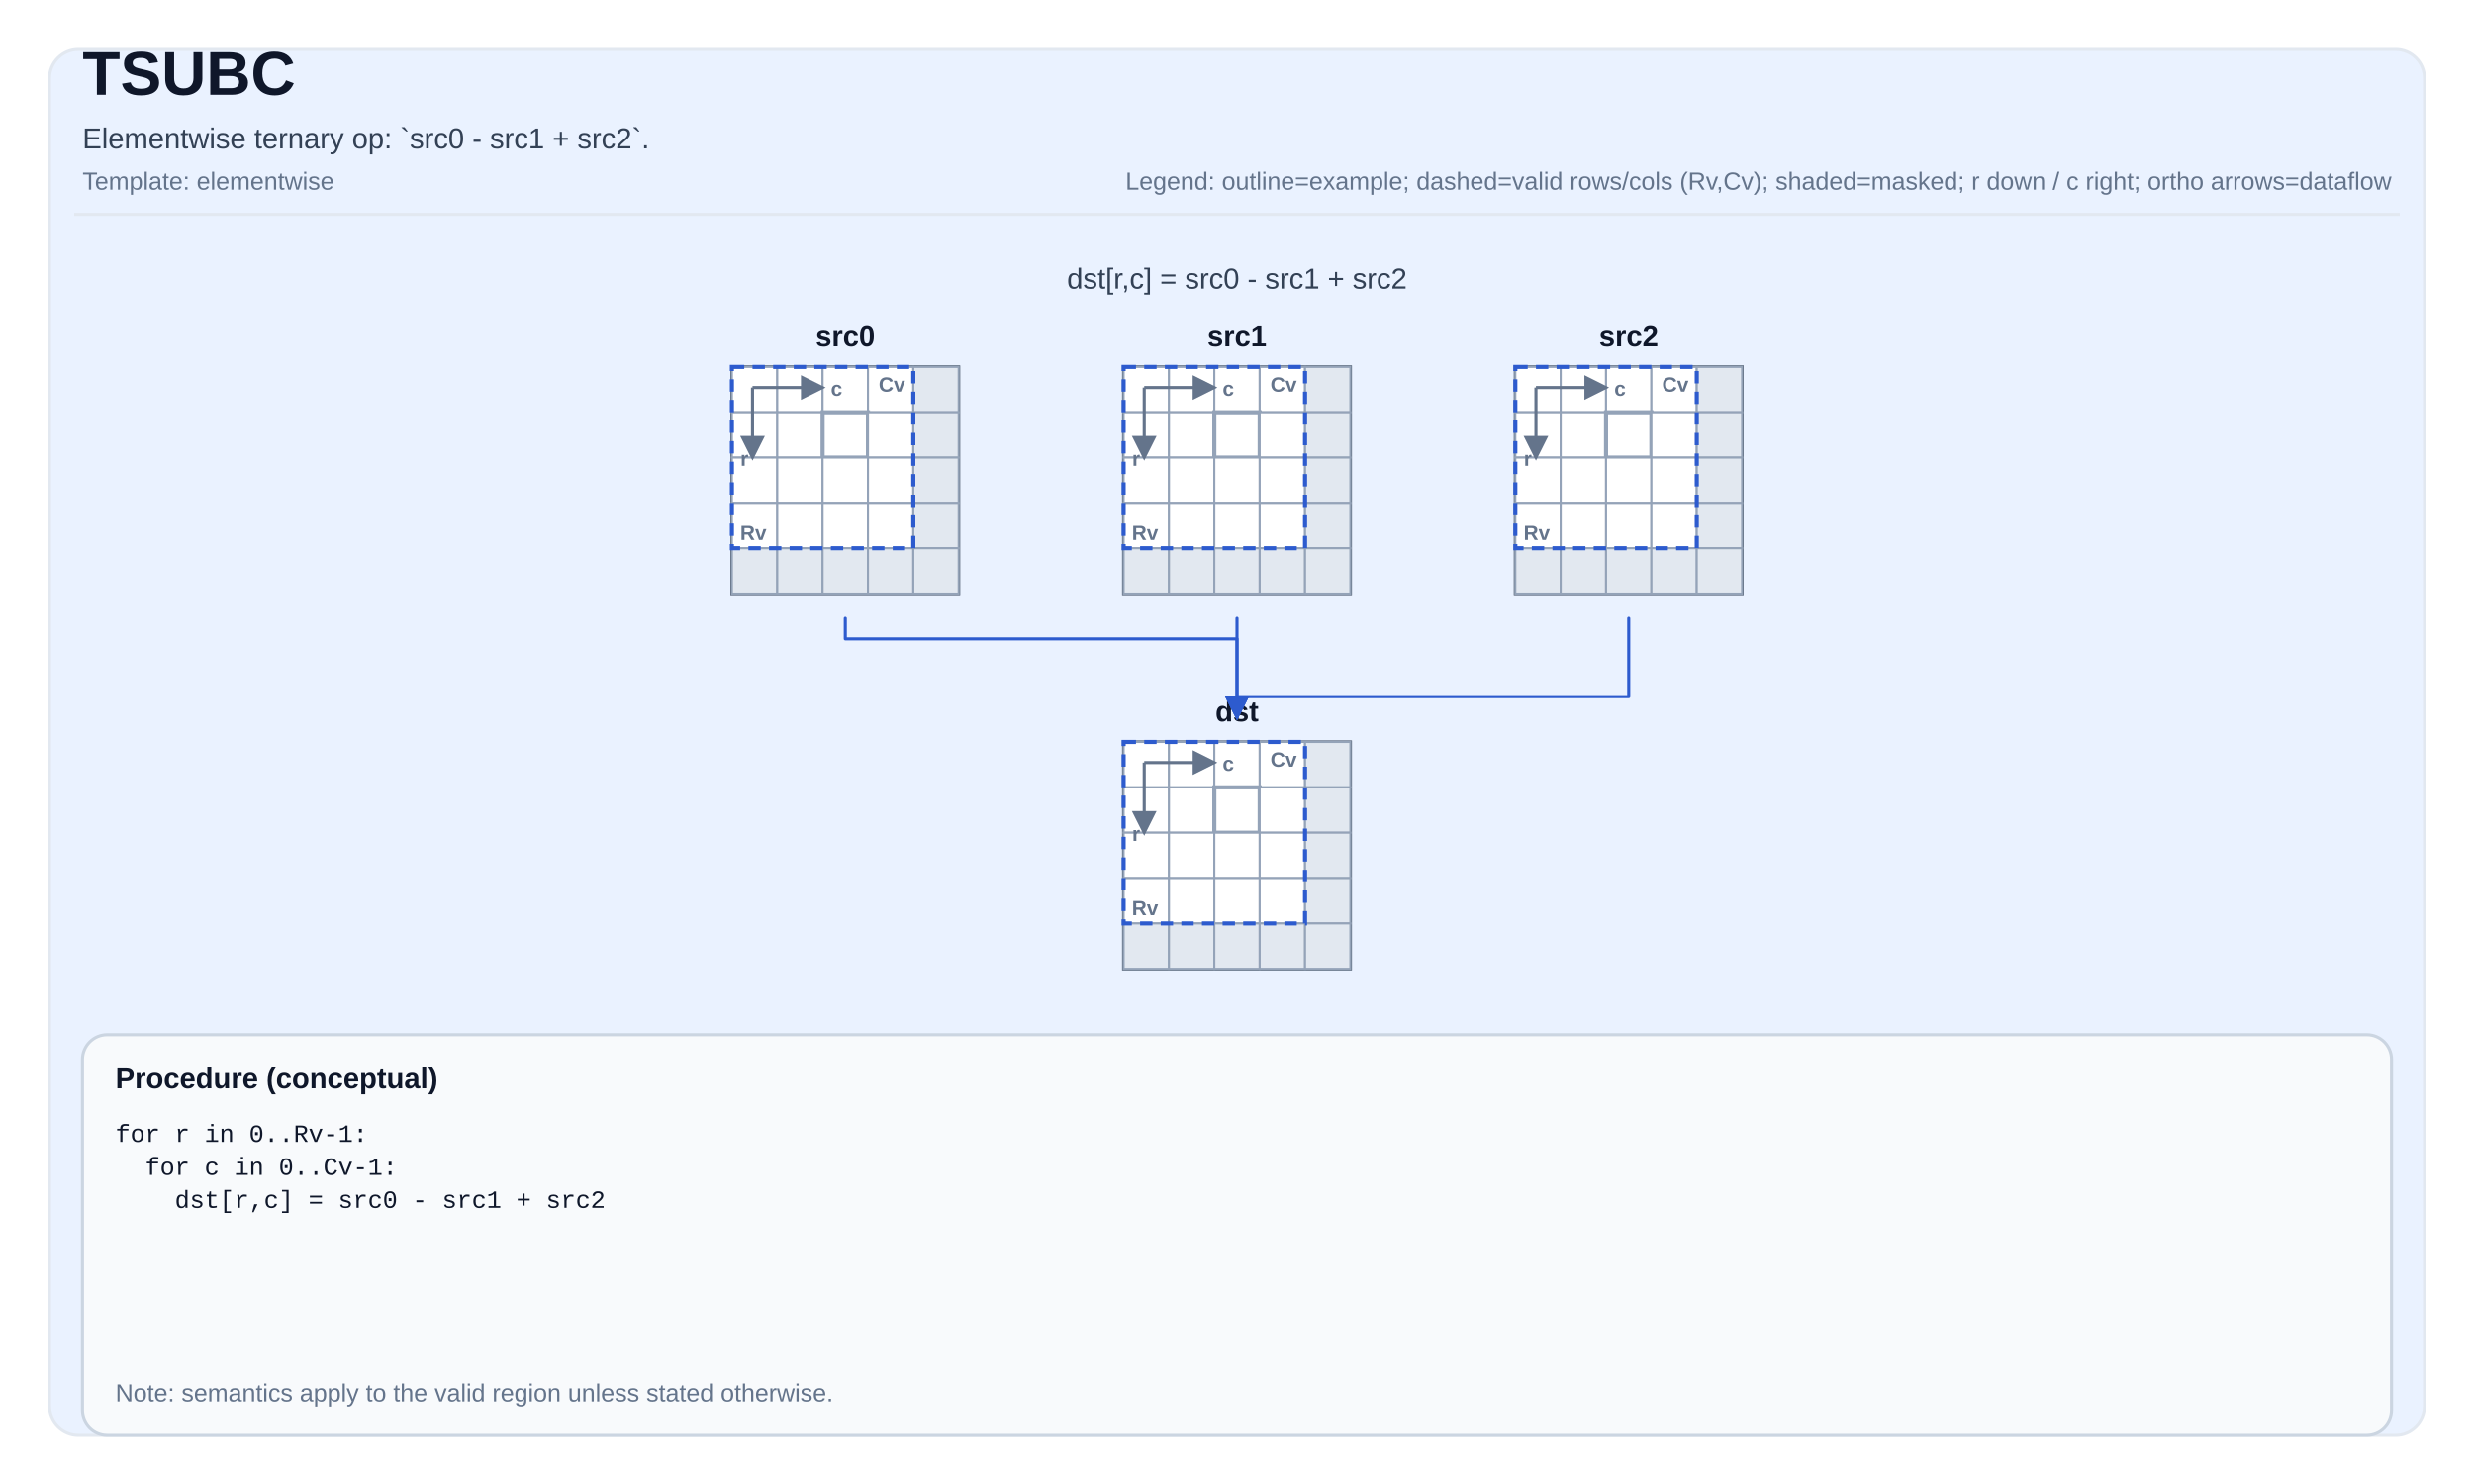
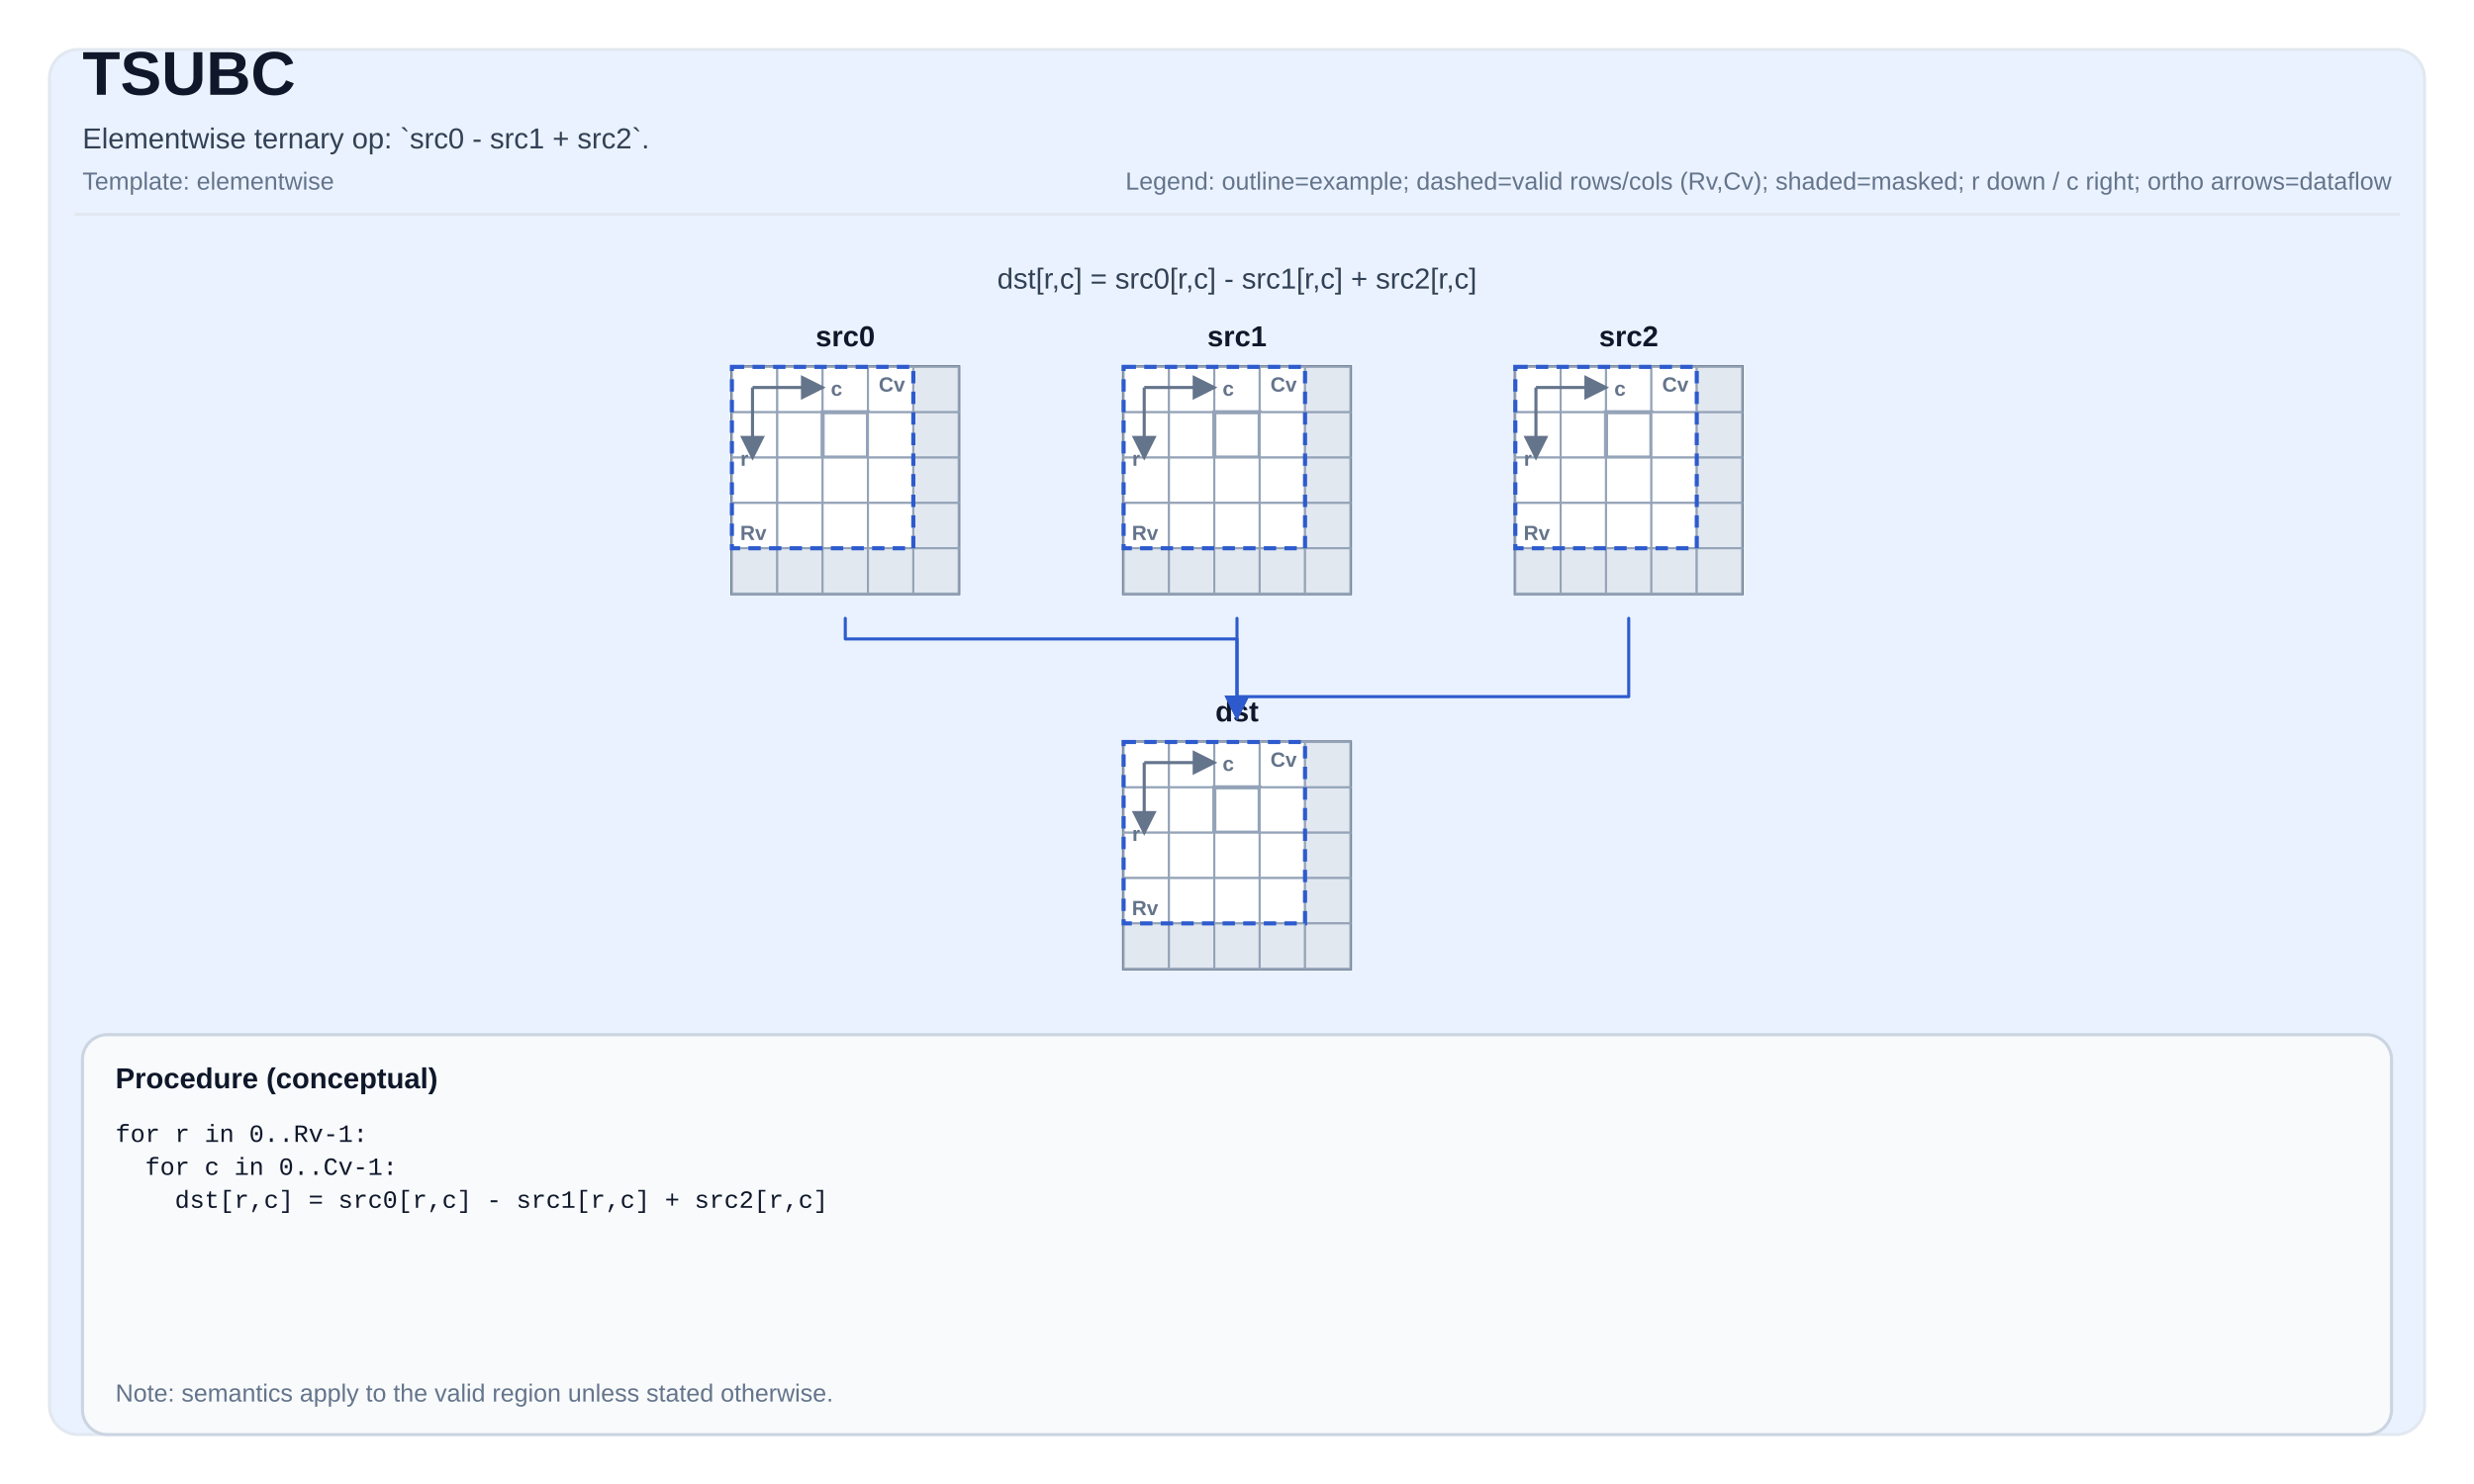
<svg xmlns="http://www.w3.org/2000/svg" width="1200" height="720" viewBox="0 0 1200 720" role="img" aria-label="TSUBC tile operation diagram">
  <defs>
    <marker id="arrow" markerWidth="8" markerHeight="8" refX="7" refY="4" orient="auto">
      <path d="M0,0 L0,8 L8,4 z" fill="#2D5BCE" />
    </marker>
    <marker id="axisArrow" markerWidth="8" markerHeight="8" refX="7" refY="4" orient="auto">
      <path d="M0,0 L0,8 L8,4 z" fill="#64748b" />
    </marker>
  </defs>
  <style>
svg { font-family: Arial, Helvetica, sans-serif; }
.title { font-size: 30px; font-weight: 700; fill: #0f172a; }
.subtitle { font-size: 14px; fill: #334155; }
.meta { font-size: 12px; fill: #64748b; }
.frame { fill: white; }
.panel { fill: #EAF2FF; stroke: #e2e8f0; stroke-width: 1.5; rx: 14; }
.tileLabel { font-size: 14px; font-weight: 700; fill: #0f172a; }
.tileBorder { fill: none; stroke: #475569; stroke-width: 1.5; }
.cell { fill: #ffffff; stroke: #94a3b8; stroke-width: 1; }
.cellMasked { fill: #e2e8f0; }
.cellHL { stroke-width: 2; }
.cellText { font-family: ui-monospace, SFMono-Regular, Menlo, Monaco, Consolas, 'Liberation Mono', 'Courier New', monospace; font-size: 10px; fill: #0f172a; }
.arrow { stroke-width: 1.5; fill: none; stroke-linejoin: round; stroke-linecap: round; }
.axisLine { stroke: #64748b; stroke-width: 1.5; fill: none; }
.axisText { font-size: 10px; fill: #64748b; font-weight: 700; }
.opCircle { fill: #ffffff; stroke-width: 2; }
.opRect { fill: #ffffff; stroke-width: 2; }
.opText { font-size: 10px; font-weight: 800; fill: #0f172a; }
.procBox { fill: #f8fafc; stroke: #cbd5e1; stroke-width: 1.5; rx: 12; }
.procTitle { font-size: 14px; font-weight: 700; fill: #0f172a; }
.procText { font-family: ui-monospace, SFMono-Regular, Menlo, Monaco, Consolas, 'Liberation Mono', 'Courier New', monospace; font-size: 12px; fill: #0f172a; }
.smallLabel { font-size: 12px; fill: #334155; }
.scalarBox { fill: #ffffff; stroke: #cbd5e1; stroke-width: 1.5; }
.scalarValue { font-size: 16px; font-weight: 700; }
.validBox { fill: none; stroke-width: 2; stroke-dasharray: 6 4; }
</style>
  <rect x="0" y="0" width="1200" height="720" class="frame" />
  <rect x="24" y="24" width="1152" height="672" class="panel" />
  <text x="40" y="46" class="title">TSUBC</text>
  <text x="40" y="72" class="subtitle">Elementwise ternary op: `src0 - src1 + src2`.</text>
  <text x="40" y="92" class="meta">Template: elementwise</text>
  <text x="1160" y="92" class="meta" text-anchor="end">Legend: outline=example; dashed=valid rows/cols (Rv,Cv); shaded=masked; r down / c right; ortho arrows=dataflow</text>
  <line x1="36" y1="104" x2="1164" y2="104" stroke="#e2e8f0" stroke-width="1.5" />
-   <text x="600" y="140" class="subtitle" text-anchor="middle" fill="#2D5BCE">dst[r,c] = src0 - src1 + src2</text>
+   <text x="600" y="140" class="subtitle" text-anchor="middle" fill="#2D5BCE">dst[r,c] = src0[r,c] - src1[r,c] + src2[r,c]</text>
  <text x="410" y="168" class="tileLabel" text-anchor="middle">src0</text>
  <rect x="355" y="178" width="110" height="110" class="tileBorder" />
  <rect x="355" y="178" width="22" height="22" class="cell" />
  <rect x="377" y="178" width="22" height="22" class="cell" />
  <rect x="399" y="178" width="22" height="22" class="cell" />
  <rect x="421" y="178" width="22" height="22" class="cell" />
  <rect x="443" y="178" width="22" height="22" class="cell cellMasked" />
  <rect x="355" y="200" width="22" height="22" class="cell" />
  <rect x="377" y="200" width="22" height="22" class="cell" />
  <rect x="399" y="200" width="22" height="22" class="cell cellHL" stroke="#2D5BCE" />
  <rect x="421" y="200" width="22" height="22" class="cell" />
  <rect x="443" y="200" width="22" height="22" class="cell cellMasked" />
  <rect x="355" y="222" width="22" height="22" class="cell" />
  <rect x="377" y="222" width="22" height="22" class="cell" />
  <rect x="399" y="222" width="22" height="22" class="cell" />
  <rect x="421" y="222" width="22" height="22" class="cell" />
  <rect x="443" y="222" width="22" height="22" class="cell cellMasked" />
  <rect x="355" y="244" width="22" height="22" class="cell" />
  <rect x="377" y="244" width="22" height="22" class="cell" />
  <rect x="399" y="244" width="22" height="22" class="cell" />
  <rect x="421" y="244" width="22" height="22" class="cell" />
  <rect x="443" y="244" width="22" height="22" class="cell cellMasked" />
  <rect x="355" y="266" width="22" height="22" class="cell cellMasked" />
  <rect x="377" y="266" width="22" height="22" class="cell cellMasked" />
  <rect x="399" y="266" width="22" height="22" class="cell cellMasked" />
  <rect x="421" y="266" width="22" height="22" class="cell cellMasked" />
  <rect x="443" y="266" width="22" height="22" class="cell cellMasked" />
  <rect x="355" y="178" width="88" height="88" class="validBox" stroke="#2D5BCE" />
  <text x="359" y="262" class="axisText">Rv</text>
  <text x="439" y="190" class="axisText" text-anchor="end">Cv</text>
  <path d="M 365 188 L 399 188" class="axisLine" marker-end="url(#axisArrow)" />
  <path d="M 365 188 L 365 222" class="axisLine" marker-end="url(#axisArrow)" />
  <text x="403" y="192" class="axisText">c</text>
  <text x="363" y="226" class="axisText" text-anchor="end">r</text>
  <text x="600" y="168" class="tileLabel" text-anchor="middle">src1</text>
  <rect x="545" y="178" width="110" height="110" class="tileBorder" />
  <rect x="545" y="178" width="22" height="22" class="cell" />
  <rect x="567" y="178" width="22" height="22" class="cell" />
  <rect x="589" y="178" width="22" height="22" class="cell" />
  <rect x="611" y="178" width="22" height="22" class="cell" />
  <rect x="633" y="178" width="22" height="22" class="cell cellMasked" />
  <rect x="545" y="200" width="22" height="22" class="cell" />
  <rect x="567" y="200" width="22" height="22" class="cell" />
  <rect x="589" y="200" width="22" height="22" class="cell cellHL" stroke="#2D5BCE" />
  <rect x="611" y="200" width="22" height="22" class="cell" />
  <rect x="633" y="200" width="22" height="22" class="cell cellMasked" />
  <rect x="545" y="222" width="22" height="22" class="cell" />
  <rect x="567" y="222" width="22" height="22" class="cell" />
  <rect x="589" y="222" width="22" height="22" class="cell" />
  <rect x="611" y="222" width="22" height="22" class="cell" />
  <rect x="633" y="222" width="22" height="22" class="cell cellMasked" />
  <rect x="545" y="244" width="22" height="22" class="cell" />
  <rect x="567" y="244" width="22" height="22" class="cell" />
  <rect x="589" y="244" width="22" height="22" class="cell" />
  <rect x="611" y="244" width="22" height="22" class="cell" />
  <rect x="633" y="244" width="22" height="22" class="cell cellMasked" />
  <rect x="545" y="266" width="22" height="22" class="cell cellMasked" />
  <rect x="567" y="266" width="22" height="22" class="cell cellMasked" />
  <rect x="589" y="266" width="22" height="22" class="cell cellMasked" />
  <rect x="611" y="266" width="22" height="22" class="cell cellMasked" />
  <rect x="633" y="266" width="22" height="22" class="cell cellMasked" />
  <rect x="545" y="178" width="88" height="88" class="validBox" stroke="#2D5BCE" />
  <text x="549" y="262" class="axisText">Rv</text>
  <text x="629" y="190" class="axisText" text-anchor="end">Cv</text>
  <path d="M 555 188 L 589 188" class="axisLine" marker-end="url(#axisArrow)" />
  <path d="M 555 188 L 555 222" class="axisLine" marker-end="url(#axisArrow)" />
  <text x="593" y="192" class="axisText">c</text>
  <text x="553" y="226" class="axisText" text-anchor="end">r</text>
  <text x="790" y="168" class="tileLabel" text-anchor="middle">src2</text>
  <rect x="735" y="178" width="110" height="110" class="tileBorder" />
  <rect x="735" y="178" width="22" height="22" class="cell" />
  <rect x="757" y="178" width="22" height="22" class="cell" />
  <rect x="779" y="178" width="22" height="22" class="cell" />
  <rect x="801" y="178" width="22" height="22" class="cell" />
  <rect x="823" y="178" width="22" height="22" class="cell cellMasked" />
  <rect x="735" y="200" width="22" height="22" class="cell" />
  <rect x="757" y="200" width="22" height="22" class="cell" />
  <rect x="779" y="200" width="22" height="22" class="cell cellHL" stroke="#2D5BCE" />
  <rect x="801" y="200" width="22" height="22" class="cell" />
  <rect x="823" y="200" width="22" height="22" class="cell cellMasked" />
  <rect x="735" y="222" width="22" height="22" class="cell" />
  <rect x="757" y="222" width="22" height="22" class="cell" />
  <rect x="779" y="222" width="22" height="22" class="cell" />
  <rect x="801" y="222" width="22" height="22" class="cell" />
  <rect x="823" y="222" width="22" height="22" class="cell cellMasked" />
  <rect x="735" y="244" width="22" height="22" class="cell" />
  <rect x="757" y="244" width="22" height="22" class="cell" />
  <rect x="779" y="244" width="22" height="22" class="cell" />
  <rect x="801" y="244" width="22" height="22" class="cell" />
  <rect x="823" y="244" width="22" height="22" class="cell cellMasked" />
  <rect x="735" y="266" width="22" height="22" class="cell cellMasked" />
  <rect x="757" y="266" width="22" height="22" class="cell cellMasked" />
  <rect x="779" y="266" width="22" height="22" class="cell cellMasked" />
  <rect x="801" y="266" width="22" height="22" class="cell cellMasked" />
  <rect x="823" y="266" width="22" height="22" class="cell cellMasked" />
  <rect x="735" y="178" width="88" height="88" class="validBox" stroke="#2D5BCE" />
  <text x="739" y="262" class="axisText">Rv</text>
  <text x="819" y="190" class="axisText" text-anchor="end">Cv</text>
  <path d="M 745 188 L 779 188" class="axisLine" marker-end="url(#axisArrow)" />
  <path d="M 745 188 L 745 222" class="axisLine" marker-end="url(#axisArrow)" />
  <text x="783" y="192" class="axisText">c</text>
  <text x="743" y="226" class="axisText" text-anchor="end">r</text>
  <text x="600" y="350" class="tileLabel" text-anchor="middle">dst</text>
  <rect x="545" y="360" width="110" height="110" class="tileBorder" />
  <rect x="545" y="360" width="22" height="22" class="cell" />
  <rect x="567" y="360" width="22" height="22" class="cell" />
  <rect x="589" y="360" width="22" height="22" class="cell" />
  <rect x="611" y="360" width="22" height="22" class="cell" />
  <rect x="633" y="360" width="22" height="22" class="cell cellMasked" />
  <rect x="545" y="382" width="22" height="22" class="cell" />
  <rect x="567" y="382" width="22" height="22" class="cell" />
  <rect x="589" y="382" width="22" height="22" class="cell cellHL" stroke="#2D5BCE" />
  <rect x="611" y="382" width="22" height="22" class="cell" />
  <rect x="633" y="382" width="22" height="22" class="cell cellMasked" />
  <rect x="545" y="404" width="22" height="22" class="cell" />
  <rect x="567" y="404" width="22" height="22" class="cell" />
  <rect x="589" y="404" width="22" height="22" class="cell" />
  <rect x="611" y="404" width="22" height="22" class="cell" />
  <rect x="633" y="404" width="22" height="22" class="cell cellMasked" />
  <rect x="545" y="426" width="22" height="22" class="cell" />
  <rect x="567" y="426" width="22" height="22" class="cell" />
  <rect x="589" y="426" width="22" height="22" class="cell" />
  <rect x="611" y="426" width="22" height="22" class="cell" />
  <rect x="633" y="426" width="22" height="22" class="cell cellMasked" />
  <rect x="545" y="448" width="22" height="22" class="cell cellMasked" />
  <rect x="567" y="448" width="22" height="22" class="cell cellMasked" />
  <rect x="589" y="448" width="22" height="22" class="cell cellMasked" />
  <rect x="611" y="448" width="22" height="22" class="cell cellMasked" />
  <rect x="633" y="448" width="22" height="22" class="cell cellMasked" />
  <rect x="545" y="360" width="88" height="88" class="validBox" stroke="#2D5BCE" />
  <text x="549" y="444" class="axisText">Rv</text>
  <text x="629" y="372" class="axisText" text-anchor="end">Cv</text>
  <path d="M 555 370 L 589 370" class="axisLine" marker-end="url(#axisArrow)" />
  <path d="M 555 370 L 555 404" class="axisLine" marker-end="url(#axisArrow)" />
  <text x="593" y="374" class="axisText">c</text>
  <text x="553" y="408" class="axisText" text-anchor="end">r</text>
  <path d="M 410 300 L 410 310 L 600 310 L 600 348" class="arrow" stroke="#2D5BCE" marker-end="url(#arrow)" />
  <path d="M 600 300 L 600 348" class="arrow" stroke="#2D5BCE" marker-end="url(#arrow)" />
  <path d="M 790 300 L 790 338 L 600 338 L 600 348" class="arrow" stroke="#2D5BCE" marker-end="url(#arrow)" />
  <rect x="40" y="502" width="1120" height="194" class="procBox" />
  <text x="56" y="528" class="procTitle">Procedure (conceptual)</text>
  <text x="56" y="554" class="procText" xml:space="preserve">
    <tspan x="56" dy="0">for r in 0..Rv-1:</tspan>
    <tspan x="56" dy="16">  for c in 0..Cv-1:</tspan>
-     <tspan x="56" dy="16">    dst[r,c] = src0 - src1 + src2</tspan>
+     <tspan x="56" dy="16">    dst[r,c] = src0[r,c] - src1[r,c] + src2[r,c]</tspan>
  </text>
  <text x="56" y="680" class="meta">Note: semantics apply to the valid region unless stated otherwise.</text>
</svg>
